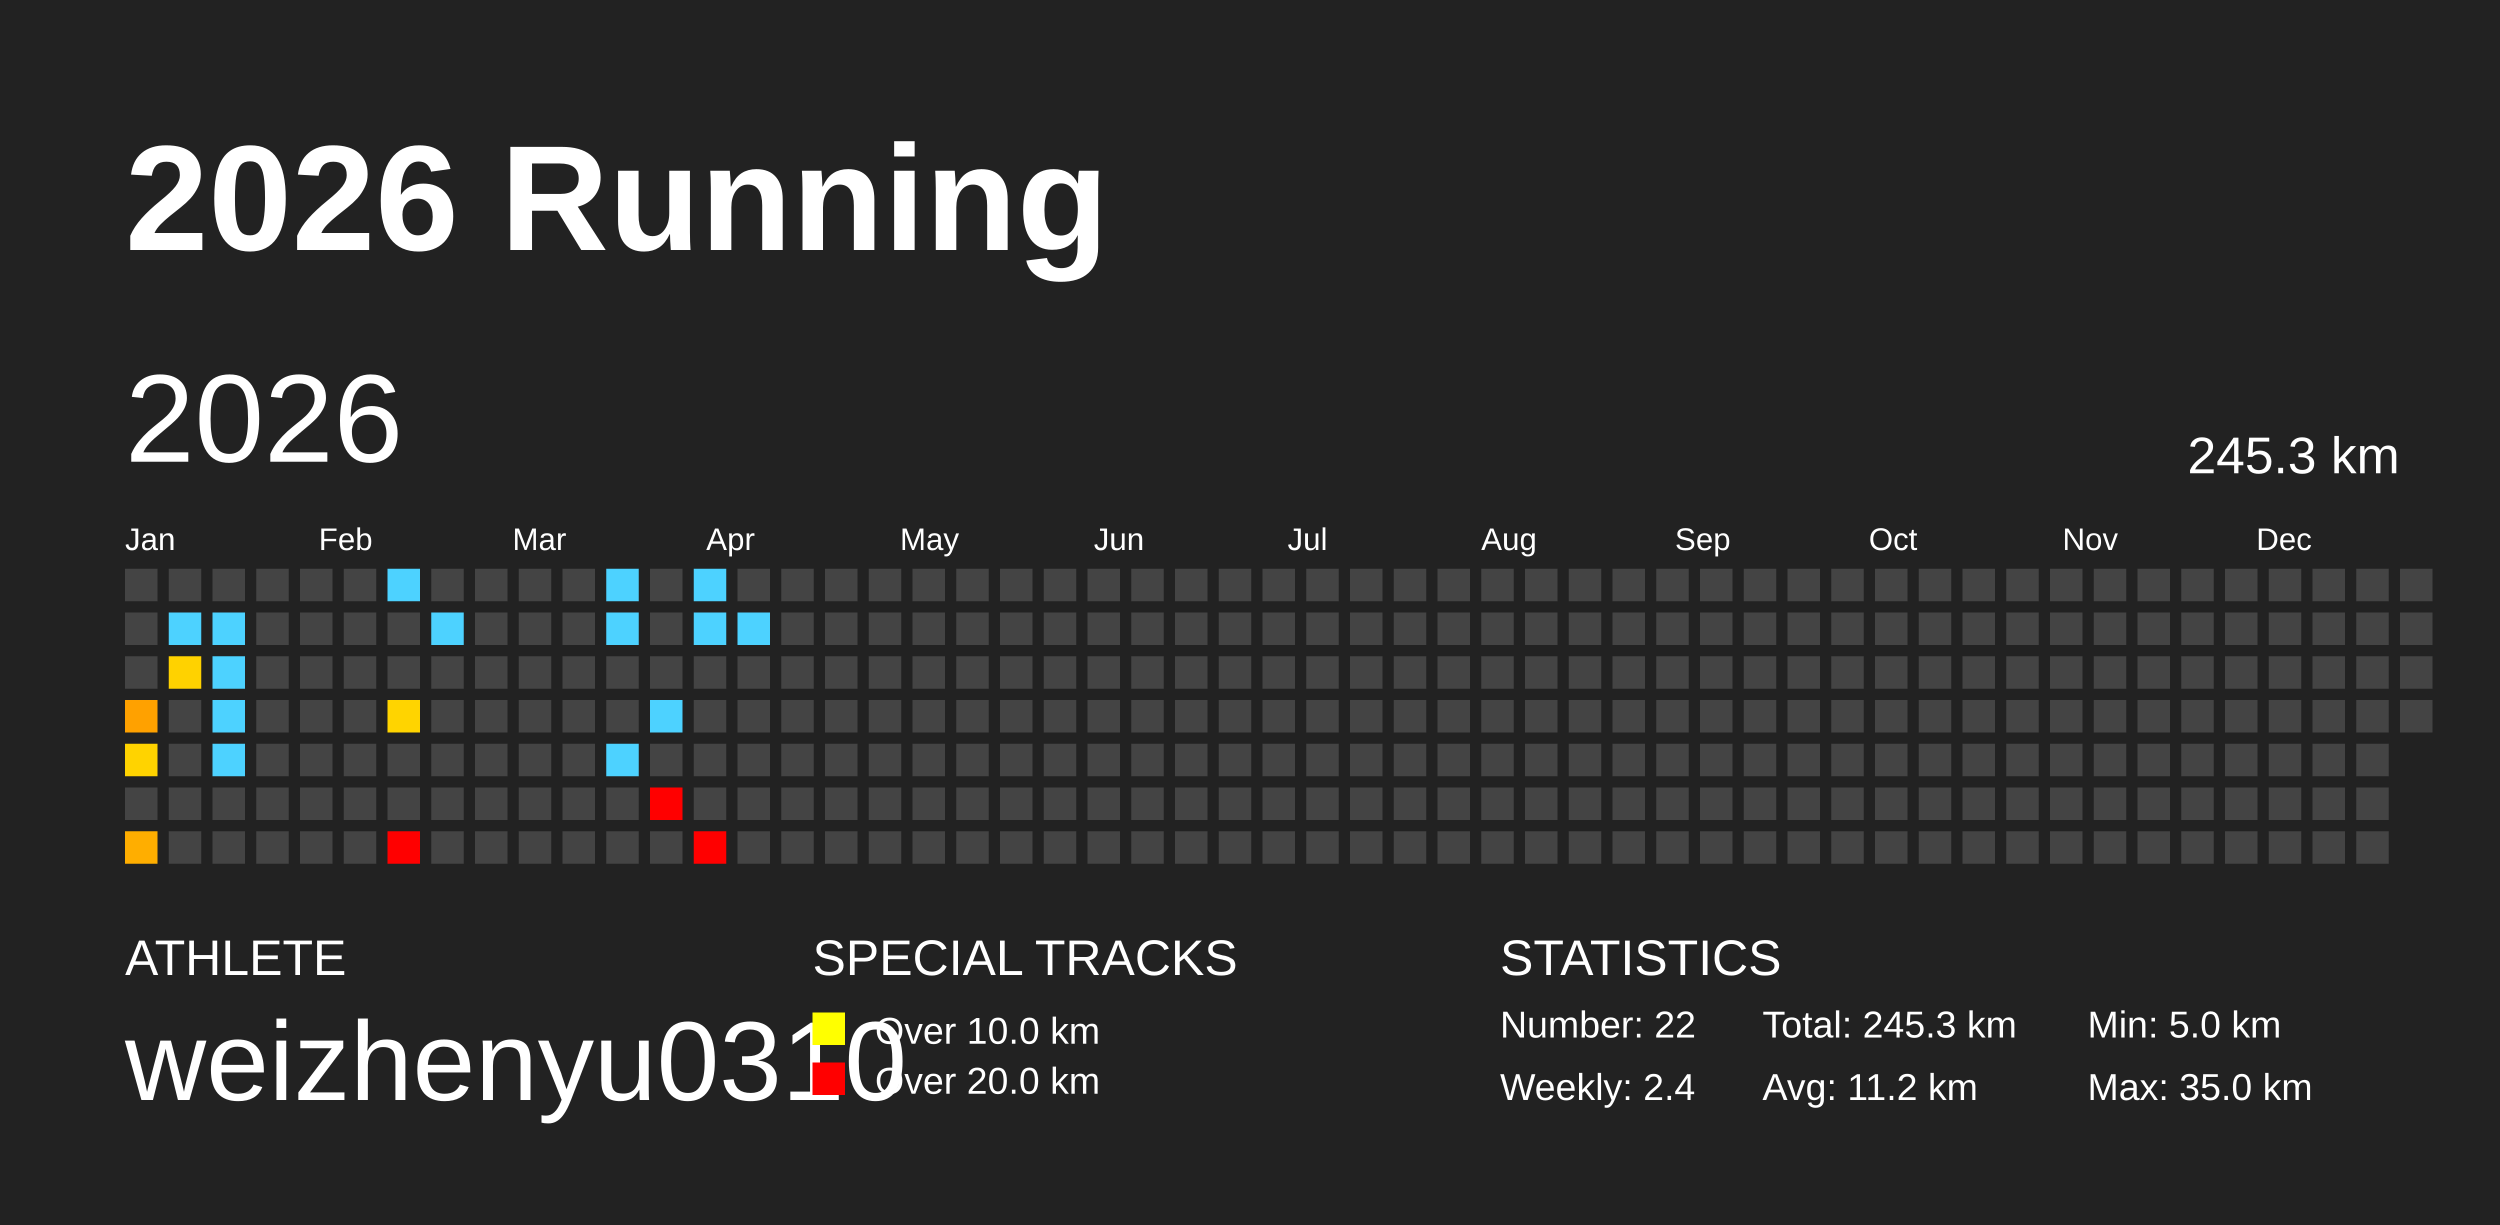
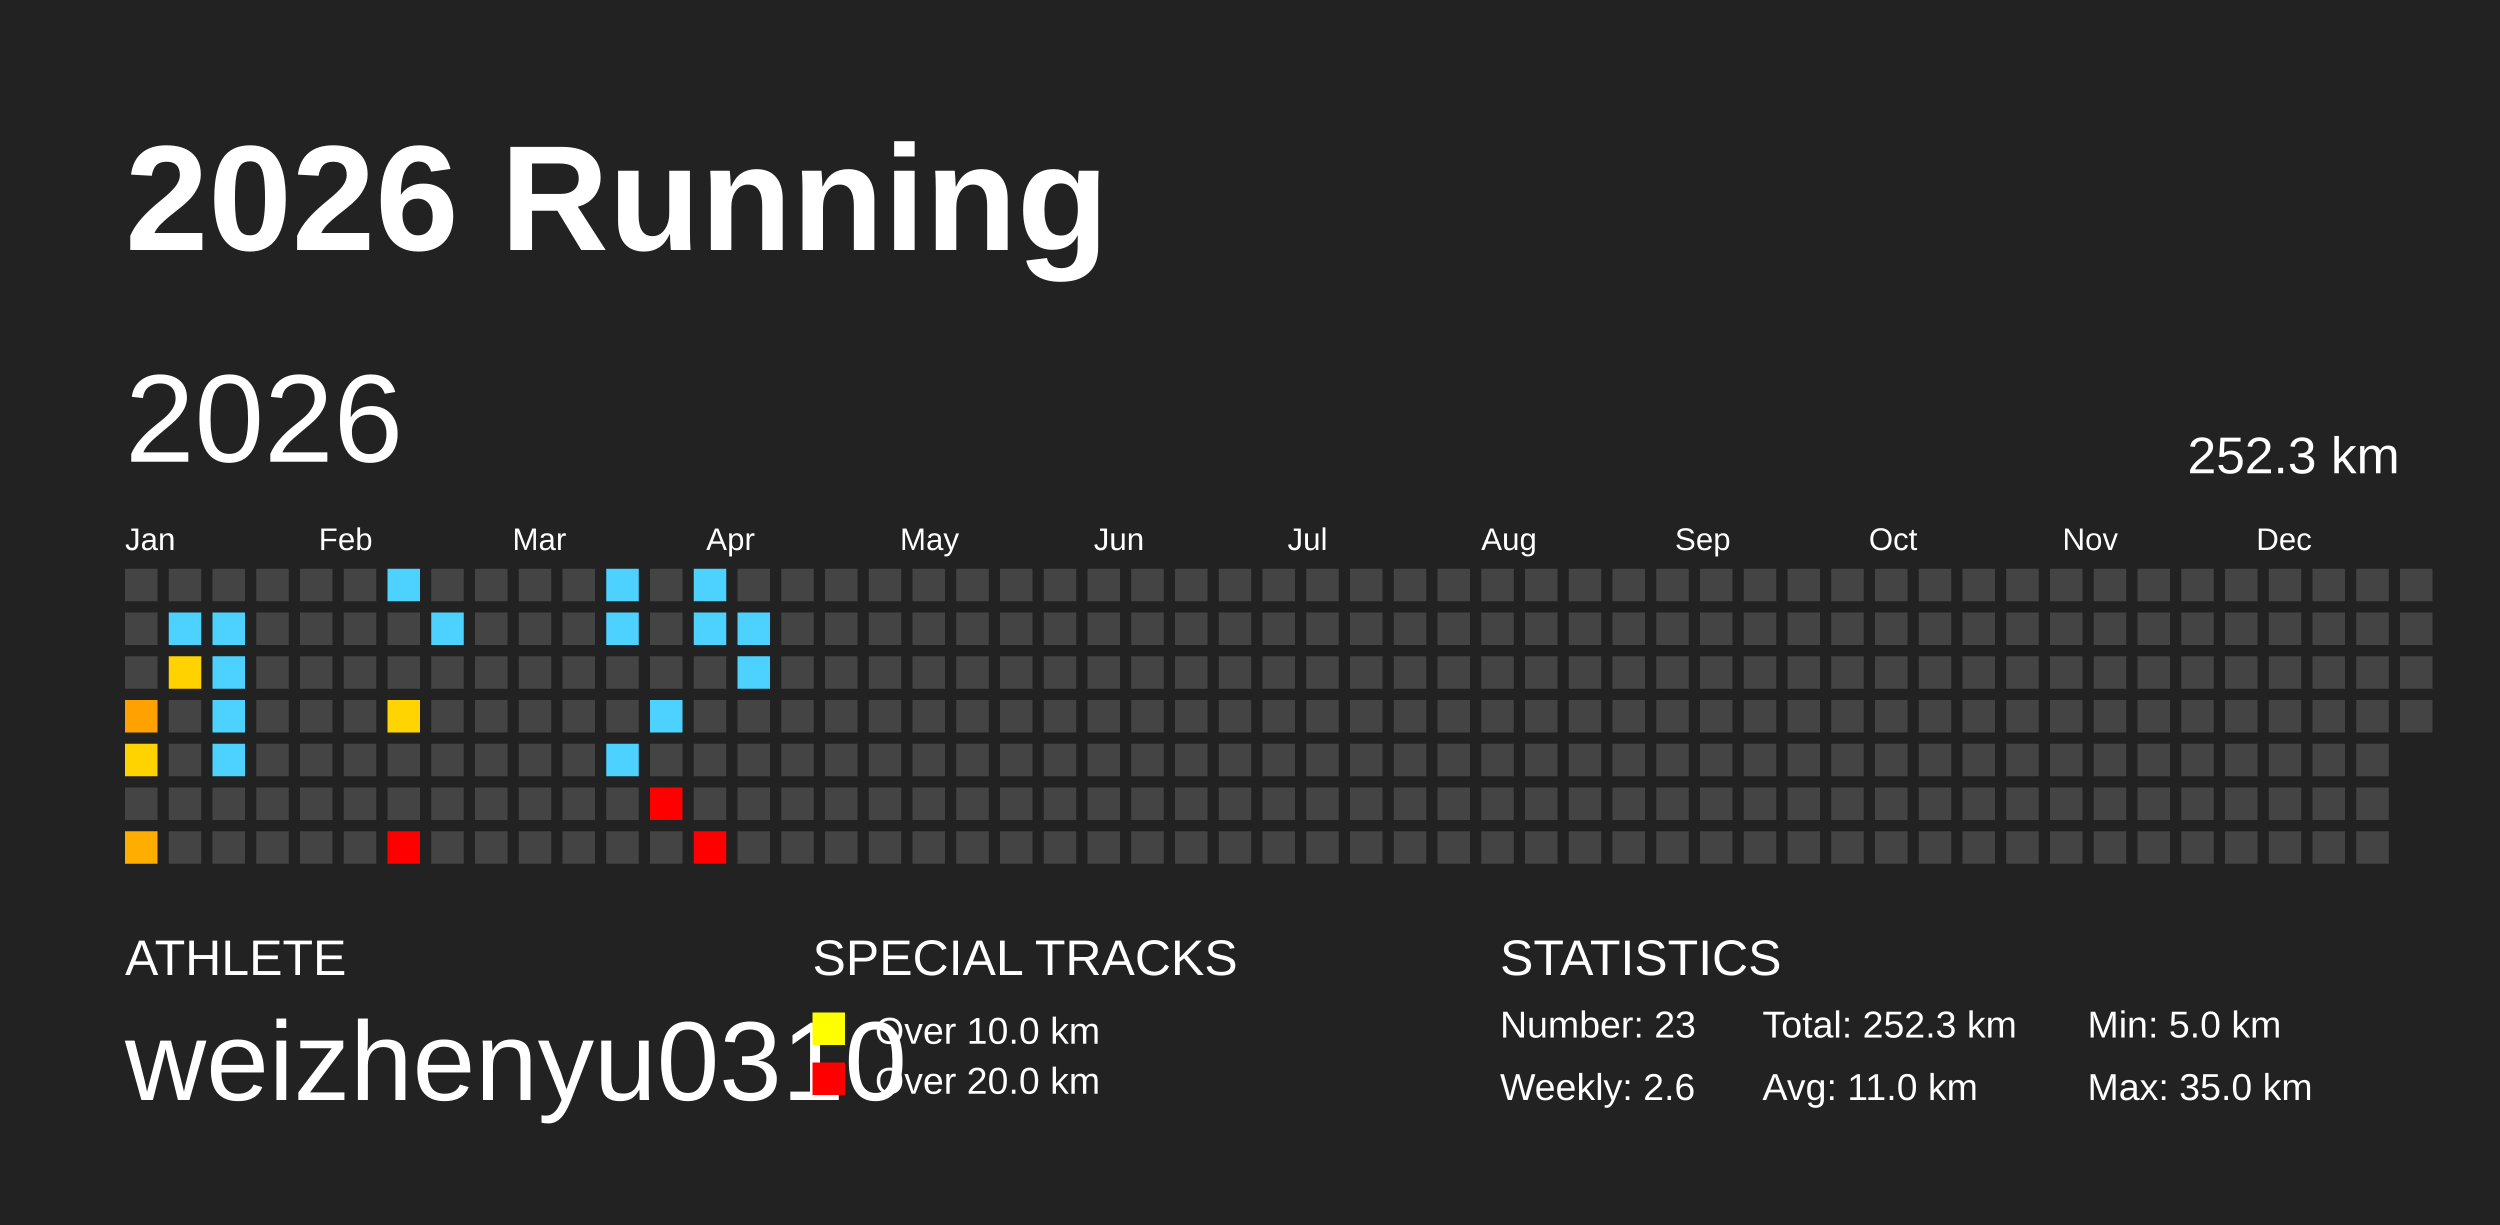
<svg xmlns="http://www.w3.org/2000/svg" baseProfile="full" height="98mm" version="1.1" viewBox="0,0,200,98" width="200mm">
  <defs />
  <rect fill="#222222" height="98" width="200" x="0" y="0" />
  <text fill="#FFFFFF" style="font-size:12px; font-family:Arial; font-weight:bold;" x="10" y="20">2026 Running</text>
  <text fill="#FFFFFF" style="font-size:4px; font-family:Arial" x="10" y="78">ATHLETE</text>
  <text fill="#FFFFFF" style="font-size:9px; font-family:Arial" x="10" y="88">weizhenyu0310</text>
  <text fill="#FFFFFF" style="font-size:4px; font-family:Arial" x="65" y="78">SPECIAL TRACKS</text>
  <rect fill="yellow" height="2.6" width="2.6" x="65" y="81" />
  <text fill="#FFFFFF" style="font-size:3px; font-family:Arial" x="70" y="83.5">Over 10.0 km</text>
  <rect fill="red" height="2.6" width="2.6" x="65" y="85" />
  <text fill="#FFFFFF" style="font-size:3px; font-family:Arial" x="70" y="87.5">Over 20.0 km</text>
  <text fill="#FFFFFF" style="font-size:4px; font-family:Arial" x="120" y="78">STATISTICS</text>
-   <text fill="#FFFFFF" style="font-size:3px; font-family:Arial" x="120" y="83">Number: 22</text>
-   <text fill="#FFFFFF" style="font-size:3px; font-family:Arial" x="120" y="88">Weekly: 2.4</text>
-   <text fill="#FFFFFF" style="font-size:3px; font-family:Arial" x="141" y="83">Total: 245.3 km</text>
-   <text fill="#FFFFFF" style="font-size:3px; font-family:Arial" x="141" y="88">Avg: 11.2 km</text>
+   <text fill="#FFFFFF" style="font-size:3px; font-family:Arial" x="120" y="83">Number: 23</text>
+   <text fill="#FFFFFF" style="font-size:3px; font-family:Arial" x="120" y="88">Weekly: 2.6</text>
+   <text fill="#FFFFFF" style="font-size:3px; font-family:Arial" x="141" y="83">Total: 252.3 km</text>
+   <text fill="#FFFFFF" style="font-size:3px; font-family:Arial" x="141" y="88">Avg: 11.0 km</text>
  <text fill="#FFFFFF" style="font-size:3px; font-family:Arial" x="167" y="83">Min: 5.0 km</text>
  <text fill="#FFFFFF" style="font-size:3px; font-family:Arial" x="167" y="88">Max: 35.0 km</text>
  <text dominant-baseline="hanging" fill="#FFFFFF" style="font-size:10.0px; font-family:Arial;" x="10" y="30">2026</text>
-   <text dominant-baseline="hanging" fill="#FFFFFF" style="font-size:4.125px; font-family:Arial;" x="175" y="35">245.3 km</text>
+   <text dominant-baseline="hanging" fill="#FFFFFF" style="font-size:4.125px; font-family:Arial;" x="175" y="35">252.3 km</text>
  <text fill="#FFFFFF" style="font-size:2.5px; font-family:Arial" x="10.0" y="44">Jan</text>
  <text fill="#FFFFFF" style="font-size:2.5px; font-family:Arial" x="25.5" y="44">Feb</text>
  <text fill="#FFFFFF" style="font-size:2.5px; font-family:Arial" x="41.0" y="44">Mar</text>
  <text fill="#FFFFFF" style="font-size:2.5px; font-family:Arial" x="56.5" y="44">Apr</text>
  <text fill="#FFFFFF" style="font-size:2.5px; font-family:Arial" x="72.0" y="44">May</text>
  <text fill="#FFFFFF" style="font-size:2.5px; font-family:Arial" x="87.5" y="44">Jun</text>
  <text fill="#FFFFFF" style="font-size:2.5px; font-family:Arial" x="103.0" y="44">Jul</text>
  <text fill="#FFFFFF" style="font-size:2.5px; font-family:Arial" x="118.5" y="44">Aug</text>
  <text fill="#FFFFFF" style="font-size:2.5px; font-family:Arial" x="134.0" y="44">Sep</text>
  <text fill="#FFFFFF" style="font-size:2.5px; font-family:Arial" x="149.5" y="44">Oct</text>
  <text fill="#FFFFFF" style="font-size:2.5px; font-family:Arial" x="165.0" y="44">Nov</text>
  <text fill="#FFFFFF" style="font-size:2.5px; font-family:Arial" x="180.5" y="44">Dec</text>
  <rect fill="#444444" height="2.6" width="2.6" x="10.0" y="45.5" />
  <rect fill="#444444" height="2.6" width="2.6" x="10.0" y="49.0" />
  <rect fill="#444444" height="2.6" width="2.6" x="10.0" y="52.5" />
  <rect fill="#ffa100" height="2.6" width="2.6" x="10.0" y="56.0" />
  <rect fill="#ffd300" height="2.6" width="2.6" x="10.0" y="59.5" />
  <rect fill="#444444" height="2.6" width="2.6" x="10.0" y="63.0" />
  <rect fill="#ffae00" height="2.6" width="2.6" x="10.0" y="66.5" />
  <rect fill="#444444" height="2.6" width="2.6" x="13.5" y="45.5" />
  <rect fill="#4dd2ff" height="2.6" width="2.6" x="13.5" y="49.0" />
  <rect fill="#ffd200" height="2.6" width="2.6" x="13.5" y="52.5" />
  <rect fill="#444444" height="2.6" width="2.6" x="13.5" y="56.0" />
  <rect fill="#444444" height="2.6" width="2.6" x="13.5" y="59.5" />
  <rect fill="#444444" height="2.6" width="2.6" x="13.5" y="63.0" />
  <rect fill="#444444" height="2.6" width="2.6" x="13.5" y="66.5" />
  <rect fill="#444444" height="2.6" width="2.6" x="17.0" y="45.5" />
  <rect fill="#4dd2ff" height="2.6" width="2.6" x="17.0" y="49.0" />
  <rect fill="#4dd2ff" height="2.6" width="2.6" x="17.0" y="52.5" />
  <rect fill="#4dd2ff" height="2.6" width="2.6" x="17.0" y="56.0" />
  <rect fill="#4dd2ff" height="2.6" width="2.6" x="17.0" y="59.5" />
  <rect fill="#444444" height="2.6" width="2.6" x="17.0" y="63.0" />
  <rect fill="#444444" height="2.6" width="2.6" x="17.0" y="66.5" />
  <rect fill="#444444" height="2.6" width="2.6" x="20.5" y="45.5" />
  <rect fill="#444444" height="2.6" width="2.6" x="20.5" y="49.0" />
  <rect fill="#444444" height="2.6" width="2.6" x="20.5" y="52.5" />
  <rect fill="#444444" height="2.6" width="2.6" x="20.5" y="56.0" />
  <rect fill="#444444" height="2.6" width="2.6" x="20.5" y="59.5" />
  <rect fill="#444444" height="2.6" width="2.6" x="20.5" y="63.0" />
  <rect fill="#444444" height="2.6" width="2.6" x="20.5" y="66.5" />
  <rect fill="#444444" height="2.6" width="2.6" x="24.0" y="45.5" />
  <rect fill="#444444" height="2.6" width="2.6" x="24.0" y="49.0" />
  <rect fill="#444444" height="2.6" width="2.6" x="24.0" y="52.5" />
  <rect fill="#444444" height="2.6" width="2.6" x="24.0" y="56.0" />
  <rect fill="#444444" height="2.6" width="2.6" x="24.0" y="59.5" />
  <rect fill="#444444" height="2.6" width="2.6" x="24.0" y="63.0" />
  <rect fill="#444444" height="2.6" width="2.6" x="24.0" y="66.5" />
  <rect fill="#444444" height="2.6" width="2.6" x="27.5" y="45.5" />
  <rect fill="#444444" height="2.6" width="2.6" x="27.5" y="49.0" />
  <rect fill="#444444" height="2.6" width="2.6" x="27.5" y="52.5" />
  <rect fill="#444444" height="2.6" width="2.6" x="27.5" y="56.0" />
  <rect fill="#444444" height="2.6" width="2.6" x="27.5" y="59.5" />
  <rect fill="#444444" height="2.6" width="2.6" x="27.5" y="63.0" />
  <rect fill="#444444" height="2.6" width="2.6" x="27.5" y="66.5" />
  <rect fill="#4dd2ff" height="2.6" width="2.6" x="31.0" y="45.5" />
  <rect fill="#444444" height="2.6" width="2.6" x="31.0" y="49.0" />
  <rect fill="#444444" height="2.6" width="2.6" x="31.0" y="52.5" />
  <rect fill="#ffd400" height="2.6" width="2.6" x="31.0" y="56.0" />
  <rect fill="#444444" height="2.6" width="2.6" x="31.0" y="59.5" />
  <rect fill="#444444" height="2.6" width="2.6" x="31.0" y="63.0" />
  <rect fill="red" height="2.6" width="2.6" x="31.0" y="66.5" />
  <rect fill="#444444" height="2.6" width="2.6" x="34.5" y="45.5" />
  <rect fill="#4dd2ff" height="2.6" width="2.6" x="34.5" y="49.0" />
  <rect fill="#444444" height="2.6" width="2.6" x="34.5" y="52.5" />
  <rect fill="#444444" height="2.6" width="2.6" x="34.5" y="56.0" />
  <rect fill="#444444" height="2.6" width="2.6" x="34.5" y="59.5" />
  <rect fill="#444444" height="2.6" width="2.6" x="34.5" y="63.0" />
  <rect fill="#444444" height="2.6" width="2.6" x="34.5" y="66.5" />
  <rect fill="#444444" height="2.6" width="2.6" x="38.0" y="45.5" />
  <rect fill="#444444" height="2.6" width="2.6" x="38.0" y="49.0" />
  <rect fill="#444444" height="2.6" width="2.6" x="38.0" y="52.5" />
  <rect fill="#444444" height="2.6" width="2.6" x="38.0" y="56.0" />
  <rect fill="#444444" height="2.6" width="2.6" x="38.0" y="59.5" />
  <rect fill="#444444" height="2.6" width="2.6" x="38.0" y="63.0" />
  <rect fill="#444444" height="2.6" width="2.6" x="38.0" y="66.5" />
  <rect fill="#444444" height="2.6" width="2.6" x="41.5" y="45.5" />
  <rect fill="#444444" height="2.6" width="2.6" x="41.5" y="49.0" />
  <rect fill="#444444" height="2.6" width="2.6" x="41.5" y="52.5" />
  <rect fill="#444444" height="2.6" width="2.6" x="41.5" y="56.0" />
  <rect fill="#444444" height="2.6" width="2.6" x="41.5" y="59.5" />
  <rect fill="#444444" height="2.6" width="2.6" x="41.5" y="63.0" />
  <rect fill="#444444" height="2.6" width="2.6" x="41.5" y="66.5" />
  <rect fill="#444444" height="2.6" width="2.6" x="45.0" y="45.5" />
  <rect fill="#444444" height="2.6" width="2.6" x="45.0" y="49.0" />
  <rect fill="#444444" height="2.6" width="2.6" x="45.0" y="52.5" />
  <rect fill="#444444" height="2.6" width="2.6" x="45.0" y="56.0" />
  <rect fill="#444444" height="2.6" width="2.6" x="45.0" y="59.5" />
  <rect fill="#444444" height="2.6" width="2.6" x="45.0" y="63.0" />
  <rect fill="#444444" height="2.6" width="2.6" x="45.0" y="66.5" />
  <rect fill="#4dd2ff" height="2.6" width="2.6" x="48.5" y="45.5" />
  <rect fill="#4dd2ff" height="2.6" width="2.6" x="48.5" y="49.0" />
  <rect fill="#444444" height="2.6" width="2.6" x="48.5" y="52.5" />
  <rect fill="#444444" height="2.6" width="2.6" x="48.5" y="56.0" />
  <rect fill="#4dd2ff" height="2.6" width="2.6" x="48.5" y="59.5" />
  <rect fill="#444444" height="2.6" width="2.6" x="48.5" y="63.0" />
  <rect fill="#444444" height="2.6" width="2.6" x="48.5" y="66.5" />
  <rect fill="#444444" height="2.6" width="2.6" x="52.0" y="45.5" />
  <rect fill="#444444" height="2.6" width="2.6" x="52.0" y="49.0" />
  <rect fill="#444444" height="2.6" width="2.6" x="52.0" y="52.5" />
  <rect fill="#4dd2ff" height="2.6" width="2.6" x="52.0" y="56.0" />
  <rect fill="#444444" height="2.6" width="2.6" x="52.0" y="59.5" />
  <rect fill="red" height="2.6" width="2.6" x="52.0" y="63.0" />
  <rect fill="#444444" height="2.6" width="2.6" x="52.0" y="66.5" />
  <rect fill="#4dd2ff" height="2.6" width="2.6" x="55.5" y="45.5" />
  <rect fill="#4dd2ff" height="2.6" width="2.6" x="55.5" y="49.0" />
  <rect fill="#444444" height="2.6" width="2.6" x="55.5" y="52.5" />
  <rect fill="#444444" height="2.6" width="2.6" x="55.5" y="56.0" />
  <rect fill="#444444" height="2.6" width="2.6" x="55.5" y="59.5" />
  <rect fill="#444444" height="2.6" width="2.6" x="55.5" y="63.0" />
  <rect fill="red" height="2.6" width="2.6" x="55.5" y="66.5" />
  <rect fill="#444444" height="2.6" width="2.6" x="59.0" y="45.5" />
  <rect fill="#4dd2ff" height="2.6" width="2.6" x="59.0" y="49.0" />
-   <rect fill="#444444" height="2.6" width="2.6" x="59.0" y="52.5" />
+   <rect fill="#4dd2ff" height="2.6" width="2.6" x="59.0" y="52.5" />
  <rect fill="#444444" height="2.6" width="2.6" x="59.0" y="56.0" />
  <rect fill="#444444" height="2.6" width="2.6" x="59.0" y="59.5" />
  <rect fill="#444444" height="2.6" width="2.6" x="59.0" y="63.0" />
  <rect fill="#444444" height="2.6" width="2.6" x="59.0" y="66.5" />
  <rect fill="#444444" height="2.6" width="2.6" x="62.5" y="45.5" />
  <rect fill="#444444" height="2.6" width="2.6" x="62.5" y="49.0" />
  <rect fill="#444444" height="2.6" width="2.6" x="62.5" y="52.5" />
  <rect fill="#444444" height="2.6" width="2.6" x="62.5" y="56.0" />
  <rect fill="#444444" height="2.6" width="2.6" x="62.5" y="59.5" />
  <rect fill="#444444" height="2.6" width="2.6" x="62.5" y="63.0" />
  <rect fill="#444444" height="2.6" width="2.6" x="62.5" y="66.5" />
  <rect fill="#444444" height="2.6" width="2.6" x="66.0" y="45.5" />
  <rect fill="#444444" height="2.6" width="2.6" x="66.0" y="49.0" />
  <rect fill="#444444" height="2.6" width="2.6" x="66.0" y="52.5" />
  <rect fill="#444444" height="2.6" width="2.6" x="66.0" y="56.0" />
  <rect fill="#444444" height="2.6" width="2.6" x="66.0" y="59.5" />
  <rect fill="#444444" height="2.6" width="2.6" x="66.0" y="63.0" />
  <rect fill="#444444" height="2.6" width="2.6" x="66.0" y="66.5" />
  <rect fill="#444444" height="2.6" width="2.6" x="69.5" y="45.5" />
  <rect fill="#444444" height="2.6" width="2.6" x="69.5" y="49.0" />
  <rect fill="#444444" height="2.6" width="2.6" x="69.5" y="52.5" />
  <rect fill="#444444" height="2.6" width="2.6" x="69.5" y="56.0" />
  <rect fill="#444444" height="2.6" width="2.6" x="69.5" y="59.5" />
  <rect fill="#444444" height="2.6" width="2.6" x="69.5" y="63.0" />
  <rect fill="#444444" height="2.6" width="2.6" x="69.5" y="66.5" />
  <rect fill="#444444" height="2.6" width="2.6" x="73.0" y="45.5" />
  <rect fill="#444444" height="2.6" width="2.6" x="73.0" y="49.0" />
  <rect fill="#444444" height="2.6" width="2.6" x="73.0" y="52.5" />
  <rect fill="#444444" height="2.6" width="2.6" x="73.0" y="56.0" />
  <rect fill="#444444" height="2.6" width="2.6" x="73.0" y="59.5" />
  <rect fill="#444444" height="2.6" width="2.6" x="73.0" y="63.0" />
  <rect fill="#444444" height="2.6" width="2.6" x="73.0" y="66.5" />
  <rect fill="#444444" height="2.6" width="2.6" x="76.5" y="45.5" />
  <rect fill="#444444" height="2.6" width="2.6" x="76.5" y="49.0" />
  <rect fill="#444444" height="2.6" width="2.6" x="76.5" y="52.5" />
  <rect fill="#444444" height="2.6" width="2.6" x="76.5" y="56.0" />
  <rect fill="#444444" height="2.6" width="2.6" x="76.5" y="59.5" />
  <rect fill="#444444" height="2.6" width="2.6" x="76.5" y="63.0" />
  <rect fill="#444444" height="2.6" width="2.6" x="76.5" y="66.5" />
  <rect fill="#444444" height="2.6" width="2.6" x="80.0" y="45.5" />
  <rect fill="#444444" height="2.6" width="2.6" x="80.0" y="49.0" />
  <rect fill="#444444" height="2.6" width="2.6" x="80.0" y="52.5" />
  <rect fill="#444444" height="2.6" width="2.6" x="80.0" y="56.0" />
  <rect fill="#444444" height="2.6" width="2.6" x="80.0" y="59.5" />
  <rect fill="#444444" height="2.6" width="2.6" x="80.0" y="63.0" />
  <rect fill="#444444" height="2.6" width="2.6" x="80.0" y="66.5" />
  <rect fill="#444444" height="2.6" width="2.6" x="83.5" y="45.5" />
  <rect fill="#444444" height="2.6" width="2.6" x="83.5" y="49.0" />
  <rect fill="#444444" height="2.6" width="2.6" x="83.5" y="52.5" />
  <rect fill="#444444" height="2.6" width="2.6" x="83.5" y="56.0" />
  <rect fill="#444444" height="2.6" width="2.6" x="83.5" y="59.5" />
  <rect fill="#444444" height="2.6" width="2.6" x="83.5" y="63.0" />
  <rect fill="#444444" height="2.6" width="2.6" x="83.5" y="66.5" />
  <rect fill="#444444" height="2.6" width="2.6" x="87.0" y="45.5" />
  <rect fill="#444444" height="2.6" width="2.6" x="87.0" y="49.0" />
  <rect fill="#444444" height="2.6" width="2.6" x="87.0" y="52.5" />
  <rect fill="#444444" height="2.6" width="2.6" x="87.0" y="56.0" />
  <rect fill="#444444" height="2.6" width="2.6" x="87.0" y="59.5" />
  <rect fill="#444444" height="2.6" width="2.6" x="87.0" y="63.0" />
  <rect fill="#444444" height="2.6" width="2.6" x="87.0" y="66.5" />
  <rect fill="#444444" height="2.6" width="2.6" x="90.5" y="45.5" />
  <rect fill="#444444" height="2.6" width="2.6" x="90.5" y="49.0" />
  <rect fill="#444444" height="2.6" width="2.6" x="90.5" y="52.5" />
  <rect fill="#444444" height="2.6" width="2.6" x="90.5" y="56.0" />
  <rect fill="#444444" height="2.6" width="2.6" x="90.5" y="59.5" />
  <rect fill="#444444" height="2.6" width="2.6" x="90.5" y="63.0" />
  <rect fill="#444444" height="2.6" width="2.6" x="90.5" y="66.5" />
  <rect fill="#444444" height="2.6" width="2.6" x="94.0" y="45.5" />
  <rect fill="#444444" height="2.6" width="2.6" x="94.0" y="49.0" />
  <rect fill="#444444" height="2.6" width="2.6" x="94.0" y="52.5" />
  <rect fill="#444444" height="2.6" width="2.6" x="94.0" y="56.0" />
  <rect fill="#444444" height="2.6" width="2.6" x="94.0" y="59.5" />
  <rect fill="#444444" height="2.6" width="2.6" x="94.0" y="63.0" />
  <rect fill="#444444" height="2.6" width="2.6" x="94.0" y="66.5" />
  <rect fill="#444444" height="2.6" width="2.6" x="97.5" y="45.5" />
  <rect fill="#444444" height="2.6" width="2.6" x="97.5" y="49.0" />
  <rect fill="#444444" height="2.6" width="2.6" x="97.5" y="52.5" />
  <rect fill="#444444" height="2.6" width="2.6" x="97.5" y="56.0" />
  <rect fill="#444444" height="2.6" width="2.6" x="97.5" y="59.5" />
  <rect fill="#444444" height="2.6" width="2.6" x="97.5" y="63.0" />
  <rect fill="#444444" height="2.6" width="2.6" x="97.5" y="66.5" />
  <rect fill="#444444" height="2.6" width="2.6" x="101.0" y="45.5" />
  <rect fill="#444444" height="2.6" width="2.6" x="101.0" y="49.0" />
  <rect fill="#444444" height="2.6" width="2.6" x="101.0" y="52.5" />
  <rect fill="#444444" height="2.6" width="2.6" x="101.0" y="56.0" />
  <rect fill="#444444" height="2.6" width="2.6" x="101.0" y="59.5" />
  <rect fill="#444444" height="2.6" width="2.6" x="101.0" y="63.0" />
  <rect fill="#444444" height="2.6" width="2.6" x="101.0" y="66.5" />
  <rect fill="#444444" height="2.6" width="2.6" x="104.5" y="45.5" />
  <rect fill="#444444" height="2.6" width="2.6" x="104.5" y="49.0" />
  <rect fill="#444444" height="2.6" width="2.6" x="104.5" y="52.5" />
  <rect fill="#444444" height="2.6" width="2.6" x="104.5" y="56.0" />
  <rect fill="#444444" height="2.6" width="2.6" x="104.5" y="59.5" />
  <rect fill="#444444" height="2.6" width="2.6" x="104.5" y="63.0" />
  <rect fill="#444444" height="2.6" width="2.6" x="104.5" y="66.5" />
  <rect fill="#444444" height="2.6" width="2.6" x="108.0" y="45.5" />
  <rect fill="#444444" height="2.6" width="2.6" x="108.0" y="49.0" />
  <rect fill="#444444" height="2.6" width="2.6" x="108.0" y="52.5" />
  <rect fill="#444444" height="2.6" width="2.6" x="108.0" y="56.0" />
  <rect fill="#444444" height="2.6" width="2.6" x="108.0" y="59.5" />
  <rect fill="#444444" height="2.6" width="2.6" x="108.0" y="63.0" />
  <rect fill="#444444" height="2.6" width="2.6" x="108.0" y="66.5" />
  <rect fill="#444444" height="2.6" width="2.6" x="111.5" y="45.5" />
  <rect fill="#444444" height="2.6" width="2.6" x="111.5" y="49.0" />
  <rect fill="#444444" height="2.6" width="2.6" x="111.5" y="52.5" />
  <rect fill="#444444" height="2.6" width="2.6" x="111.5" y="56.0" />
  <rect fill="#444444" height="2.6" width="2.6" x="111.5" y="59.5" />
  <rect fill="#444444" height="2.6" width="2.6" x="111.5" y="63.0" />
  <rect fill="#444444" height="2.6" width="2.6" x="111.5" y="66.5" />
  <rect fill="#444444" height="2.6" width="2.6" x="115.0" y="45.5" />
  <rect fill="#444444" height="2.6" width="2.6" x="115.0" y="49.0" />
  <rect fill="#444444" height="2.6" width="2.6" x="115.0" y="52.5" />
  <rect fill="#444444" height="2.6" width="2.6" x="115.0" y="56.0" />
  <rect fill="#444444" height="2.6" width="2.6" x="115.0" y="59.5" />
  <rect fill="#444444" height="2.6" width="2.6" x="115.0" y="63.0" />
  <rect fill="#444444" height="2.6" width="2.6" x="115.0" y="66.5" />
  <rect fill="#444444" height="2.6" width="2.6" x="118.5" y="45.5" />
  <rect fill="#444444" height="2.6" width="2.6" x="118.5" y="49.0" />
  <rect fill="#444444" height="2.6" width="2.6" x="118.5" y="52.5" />
  <rect fill="#444444" height="2.6" width="2.6" x="118.5" y="56.0" />
  <rect fill="#444444" height="2.6" width="2.6" x="118.5" y="59.5" />
  <rect fill="#444444" height="2.6" width="2.6" x="118.5" y="63.0" />
  <rect fill="#444444" height="2.6" width="2.6" x="118.5" y="66.5" />
  <rect fill="#444444" height="2.6" width="2.6" x="122.0" y="45.5" />
  <rect fill="#444444" height="2.6" width="2.6" x="122.0" y="49.0" />
  <rect fill="#444444" height="2.6" width="2.6" x="122.0" y="52.5" />
  <rect fill="#444444" height="2.6" width="2.6" x="122.0" y="56.0" />
  <rect fill="#444444" height="2.6" width="2.6" x="122.0" y="59.5" />
  <rect fill="#444444" height="2.6" width="2.6" x="122.0" y="63.0" />
  <rect fill="#444444" height="2.6" width="2.6" x="122.0" y="66.5" />
  <rect fill="#444444" height="2.6" width="2.6" x="125.5" y="45.5" />
  <rect fill="#444444" height="2.6" width="2.6" x="125.5" y="49.0" />
  <rect fill="#444444" height="2.6" width="2.6" x="125.5" y="52.5" />
  <rect fill="#444444" height="2.6" width="2.6" x="125.5" y="56.0" />
  <rect fill="#444444" height="2.6" width="2.6" x="125.5" y="59.5" />
  <rect fill="#444444" height="2.6" width="2.6" x="125.5" y="63.0" />
  <rect fill="#444444" height="2.6" width="2.6" x="125.5" y="66.5" />
  <rect fill="#444444" height="2.6" width="2.6" x="129.0" y="45.5" />
  <rect fill="#444444" height="2.6" width="2.6" x="129.0" y="49.0" />
  <rect fill="#444444" height="2.6" width="2.6" x="129.0" y="52.5" />
  <rect fill="#444444" height="2.6" width="2.6" x="129.0" y="56.0" />
  <rect fill="#444444" height="2.6" width="2.6" x="129.0" y="59.5" />
  <rect fill="#444444" height="2.6" width="2.6" x="129.0" y="63.0" />
  <rect fill="#444444" height="2.6" width="2.6" x="129.0" y="66.5" />
  <rect fill="#444444" height="2.6" width="2.6" x="132.5" y="45.5" />
  <rect fill="#444444" height="2.6" width="2.6" x="132.5" y="49.0" />
  <rect fill="#444444" height="2.6" width="2.6" x="132.5" y="52.5" />
  <rect fill="#444444" height="2.6" width="2.6" x="132.5" y="56.0" />
  <rect fill="#444444" height="2.6" width="2.6" x="132.5" y="59.5" />
  <rect fill="#444444" height="2.6" width="2.6" x="132.5" y="63.0" />
  <rect fill="#444444" height="2.6" width="2.6" x="132.5" y="66.5" />
  <rect fill="#444444" height="2.6" width="2.6" x="136.0" y="45.5" />
  <rect fill="#444444" height="2.6" width="2.6" x="136.0" y="49.0" />
  <rect fill="#444444" height="2.6" width="2.6" x="136.0" y="52.5" />
  <rect fill="#444444" height="2.6" width="2.6" x="136.0" y="56.0" />
  <rect fill="#444444" height="2.6" width="2.6" x="136.0" y="59.5" />
  <rect fill="#444444" height="2.6" width="2.6" x="136.0" y="63.0" />
  <rect fill="#444444" height="2.6" width="2.6" x="136.0" y="66.5" />
  <rect fill="#444444" height="2.6" width="2.6" x="139.5" y="45.5" />
  <rect fill="#444444" height="2.6" width="2.6" x="139.5" y="49.0" />
  <rect fill="#444444" height="2.6" width="2.6" x="139.5" y="52.5" />
  <rect fill="#444444" height="2.6" width="2.6" x="139.5" y="56.0" />
  <rect fill="#444444" height="2.6" width="2.6" x="139.5" y="59.5" />
  <rect fill="#444444" height="2.6" width="2.6" x="139.5" y="63.0" />
  <rect fill="#444444" height="2.6" width="2.6" x="139.5" y="66.5" />
  <rect fill="#444444" height="2.6" width="2.6" x="143.0" y="45.5" />
  <rect fill="#444444" height="2.6" width="2.6" x="143.0" y="49.0" />
  <rect fill="#444444" height="2.6" width="2.6" x="143.0" y="52.5" />
  <rect fill="#444444" height="2.6" width="2.6" x="143.0" y="56.0" />
  <rect fill="#444444" height="2.6" width="2.6" x="143.0" y="59.5" />
  <rect fill="#444444" height="2.6" width="2.6" x="143.0" y="63.0" />
  <rect fill="#444444" height="2.6" width="2.6" x="143.0" y="66.5" />
  <rect fill="#444444" height="2.6" width="2.6" x="146.5" y="45.5" />
  <rect fill="#444444" height="2.6" width="2.6" x="146.5" y="49.0" />
  <rect fill="#444444" height="2.6" width="2.6" x="146.5" y="52.5" />
  <rect fill="#444444" height="2.6" width="2.6" x="146.5" y="56.0" />
  <rect fill="#444444" height="2.6" width="2.6" x="146.5" y="59.5" />
  <rect fill="#444444" height="2.6" width="2.6" x="146.5" y="63.0" />
  <rect fill="#444444" height="2.6" width="2.6" x="146.5" y="66.5" />
  <rect fill="#444444" height="2.6" width="2.6" x="150.0" y="45.5" />
  <rect fill="#444444" height="2.6" width="2.6" x="150.0" y="49.0" />
  <rect fill="#444444" height="2.6" width="2.6" x="150.0" y="52.5" />
  <rect fill="#444444" height="2.6" width="2.6" x="150.0" y="56.0" />
  <rect fill="#444444" height="2.6" width="2.6" x="150.0" y="59.5" />
  <rect fill="#444444" height="2.6" width="2.6" x="150.0" y="63.0" />
  <rect fill="#444444" height="2.6" width="2.6" x="150.0" y="66.5" />
  <rect fill="#444444" height="2.6" width="2.6" x="153.5" y="45.5" />
  <rect fill="#444444" height="2.6" width="2.6" x="153.5" y="49.0" />
  <rect fill="#444444" height="2.6" width="2.6" x="153.5" y="52.5" />
  <rect fill="#444444" height="2.6" width="2.6" x="153.5" y="56.0" />
  <rect fill="#444444" height="2.6" width="2.6" x="153.5" y="59.5" />
  <rect fill="#444444" height="2.6" width="2.6" x="153.5" y="63.0" />
  <rect fill="#444444" height="2.6" width="2.6" x="153.5" y="66.5" />
  <rect fill="#444444" height="2.6" width="2.6" x="157.0" y="45.5" />
  <rect fill="#444444" height="2.6" width="2.6" x="157.0" y="49.0" />
  <rect fill="#444444" height="2.6" width="2.6" x="157.0" y="52.5" />
  <rect fill="#444444" height="2.6" width="2.6" x="157.0" y="56.0" />
  <rect fill="#444444" height="2.6" width="2.6" x="157.0" y="59.5" />
  <rect fill="#444444" height="2.6" width="2.6" x="157.0" y="63.0" />
  <rect fill="#444444" height="2.6" width="2.6" x="157.0" y="66.5" />
  <rect fill="#444444" height="2.6" width="2.6" x="160.5" y="45.5" />
  <rect fill="#444444" height="2.6" width="2.6" x="160.5" y="49.0" />
  <rect fill="#444444" height="2.6" width="2.6" x="160.5" y="52.5" />
  <rect fill="#444444" height="2.6" width="2.6" x="160.5" y="56.0" />
  <rect fill="#444444" height="2.6" width="2.6" x="160.5" y="59.5" />
  <rect fill="#444444" height="2.6" width="2.6" x="160.5" y="63.0" />
  <rect fill="#444444" height="2.6" width="2.6" x="160.5" y="66.5" />
  <rect fill="#444444" height="2.6" width="2.6" x="164.0" y="45.5" />
  <rect fill="#444444" height="2.6" width="2.6" x="164.0" y="49.0" />
  <rect fill="#444444" height="2.6" width="2.6" x="164.0" y="52.5" />
  <rect fill="#444444" height="2.6" width="2.6" x="164.0" y="56.0" />
  <rect fill="#444444" height="2.6" width="2.6" x="164.0" y="59.5" />
  <rect fill="#444444" height="2.6" width="2.6" x="164.0" y="63.0" />
  <rect fill="#444444" height="2.6" width="2.6" x="164.0" y="66.5" />
  <rect fill="#444444" height="2.6" width="2.6" x="167.5" y="45.5" />
  <rect fill="#444444" height="2.6" width="2.6" x="167.5" y="49.0" />
  <rect fill="#444444" height="2.6" width="2.6" x="167.5" y="52.5" />
  <rect fill="#444444" height="2.6" width="2.6" x="167.5" y="56.0" />
  <rect fill="#444444" height="2.6" width="2.6" x="167.5" y="59.5" />
  <rect fill="#444444" height="2.6" width="2.6" x="167.5" y="63.0" />
  <rect fill="#444444" height="2.6" width="2.6" x="167.5" y="66.5" />
  <rect fill="#444444" height="2.6" width="2.6" x="171.0" y="45.5" />
  <rect fill="#444444" height="2.6" width="2.6" x="171.0" y="49.0" />
  <rect fill="#444444" height="2.6" width="2.6" x="171.0" y="52.5" />
  <rect fill="#444444" height="2.6" width="2.6" x="171.0" y="56.0" />
  <rect fill="#444444" height="2.6" width="2.6" x="171.0" y="59.5" />
  <rect fill="#444444" height="2.6" width="2.6" x="171.0" y="63.0" />
  <rect fill="#444444" height="2.6" width="2.6" x="171.0" y="66.5" />
  <rect fill="#444444" height="2.6" width="2.6" x="174.5" y="45.5" />
  <rect fill="#444444" height="2.6" width="2.6" x="174.5" y="49.0" />
  <rect fill="#444444" height="2.6" width="2.6" x="174.5" y="52.5" />
  <rect fill="#444444" height="2.6" width="2.6" x="174.5" y="56.0" />
  <rect fill="#444444" height="2.6" width="2.6" x="174.5" y="59.5" />
  <rect fill="#444444" height="2.6" width="2.6" x="174.5" y="63.0" />
  <rect fill="#444444" height="2.6" width="2.6" x="174.5" y="66.5" />
  <rect fill="#444444" height="2.6" width="2.6" x="178.0" y="45.5" />
  <rect fill="#444444" height="2.6" width="2.6" x="178.0" y="49.0" />
  <rect fill="#444444" height="2.6" width="2.6" x="178.0" y="52.5" />
  <rect fill="#444444" height="2.6" width="2.6" x="178.0" y="56.0" />
  <rect fill="#444444" height="2.6" width="2.6" x="178.0" y="59.5" />
  <rect fill="#444444" height="2.6" width="2.6" x="178.0" y="63.0" />
  <rect fill="#444444" height="2.6" width="2.6" x="178.0" y="66.5" />
  <rect fill="#444444" height="2.6" width="2.6" x="181.5" y="45.5" />
  <rect fill="#444444" height="2.6" width="2.6" x="181.5" y="49.0" />
  <rect fill="#444444" height="2.6" width="2.6" x="181.5" y="52.5" />
  <rect fill="#444444" height="2.6" width="2.6" x="181.5" y="56.0" />
  <rect fill="#444444" height="2.6" width="2.6" x="181.5" y="59.5" />
  <rect fill="#444444" height="2.6" width="2.6" x="181.5" y="63.0" />
  <rect fill="#444444" height="2.6" width="2.6" x="181.5" y="66.5" />
  <rect fill="#444444" height="2.6" width="2.6" x="185.0" y="45.5" />
  <rect fill="#444444" height="2.6" width="2.6" x="185.0" y="49.0" />
  <rect fill="#444444" height="2.6" width="2.6" x="185.0" y="52.5" />
  <rect fill="#444444" height="2.6" width="2.6" x="185.0" y="56.0" />
  <rect fill="#444444" height="2.6" width="2.6" x="185.0" y="59.5" />
  <rect fill="#444444" height="2.6" width="2.6" x="185.0" y="63.0" />
  <rect fill="#444444" height="2.6" width="2.6" x="185.0" y="66.5" />
  <rect fill="#444444" height="2.6" width="2.6" x="188.5" y="45.5" />
  <rect fill="#444444" height="2.6" width="2.6" x="188.5" y="49.0" />
  <rect fill="#444444" height="2.6" width="2.6" x="188.5" y="52.5" />
  <rect fill="#444444" height="2.6" width="2.6" x="188.5" y="56.0" />
  <rect fill="#444444" height="2.6" width="2.6" x="188.5" y="59.5" />
  <rect fill="#444444" height="2.6" width="2.6" x="188.5" y="63.0" />
  <rect fill="#444444" height="2.6" width="2.6" x="188.5" y="66.5" />
  <rect fill="#444444" height="2.6" width="2.6" x="192.0" y="45.5" />
  <rect fill="#444444" height="2.6" width="2.6" x="192.0" y="49.0" />
  <rect fill="#444444" height="2.6" width="2.6" x="192.0" y="52.5" />
  <rect fill="#444444" height="2.6" width="2.6" x="192.0" y="56.0" />
</svg>
